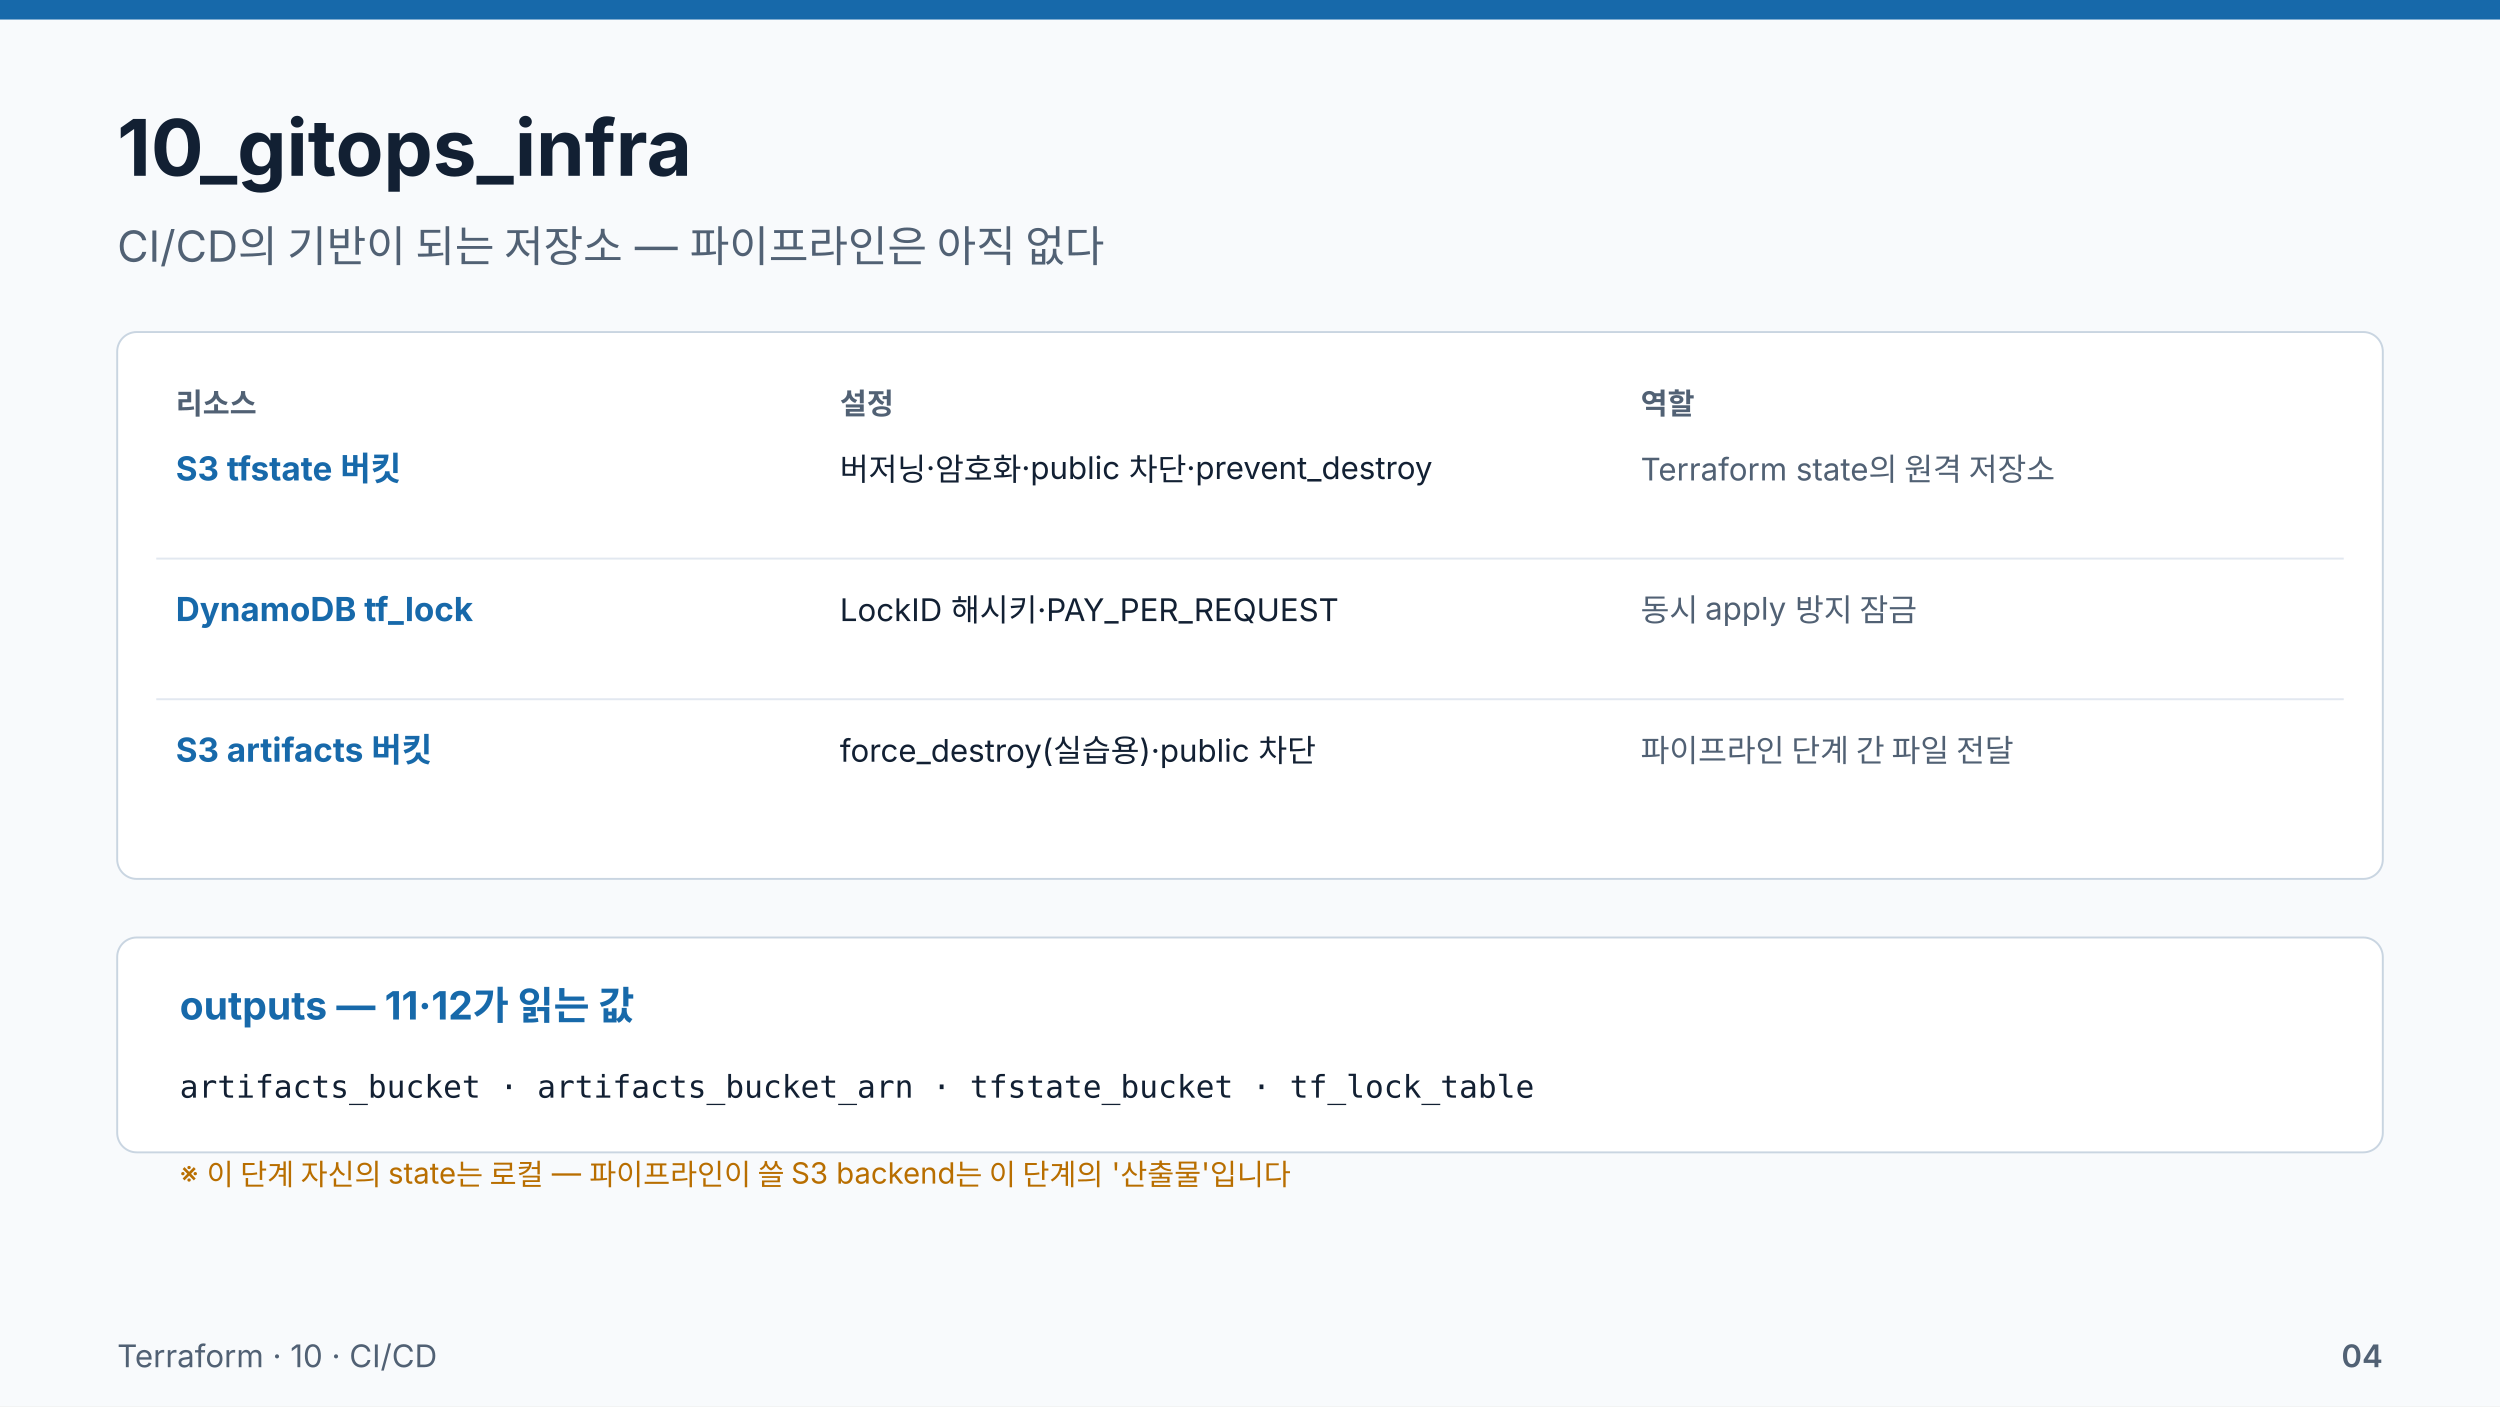
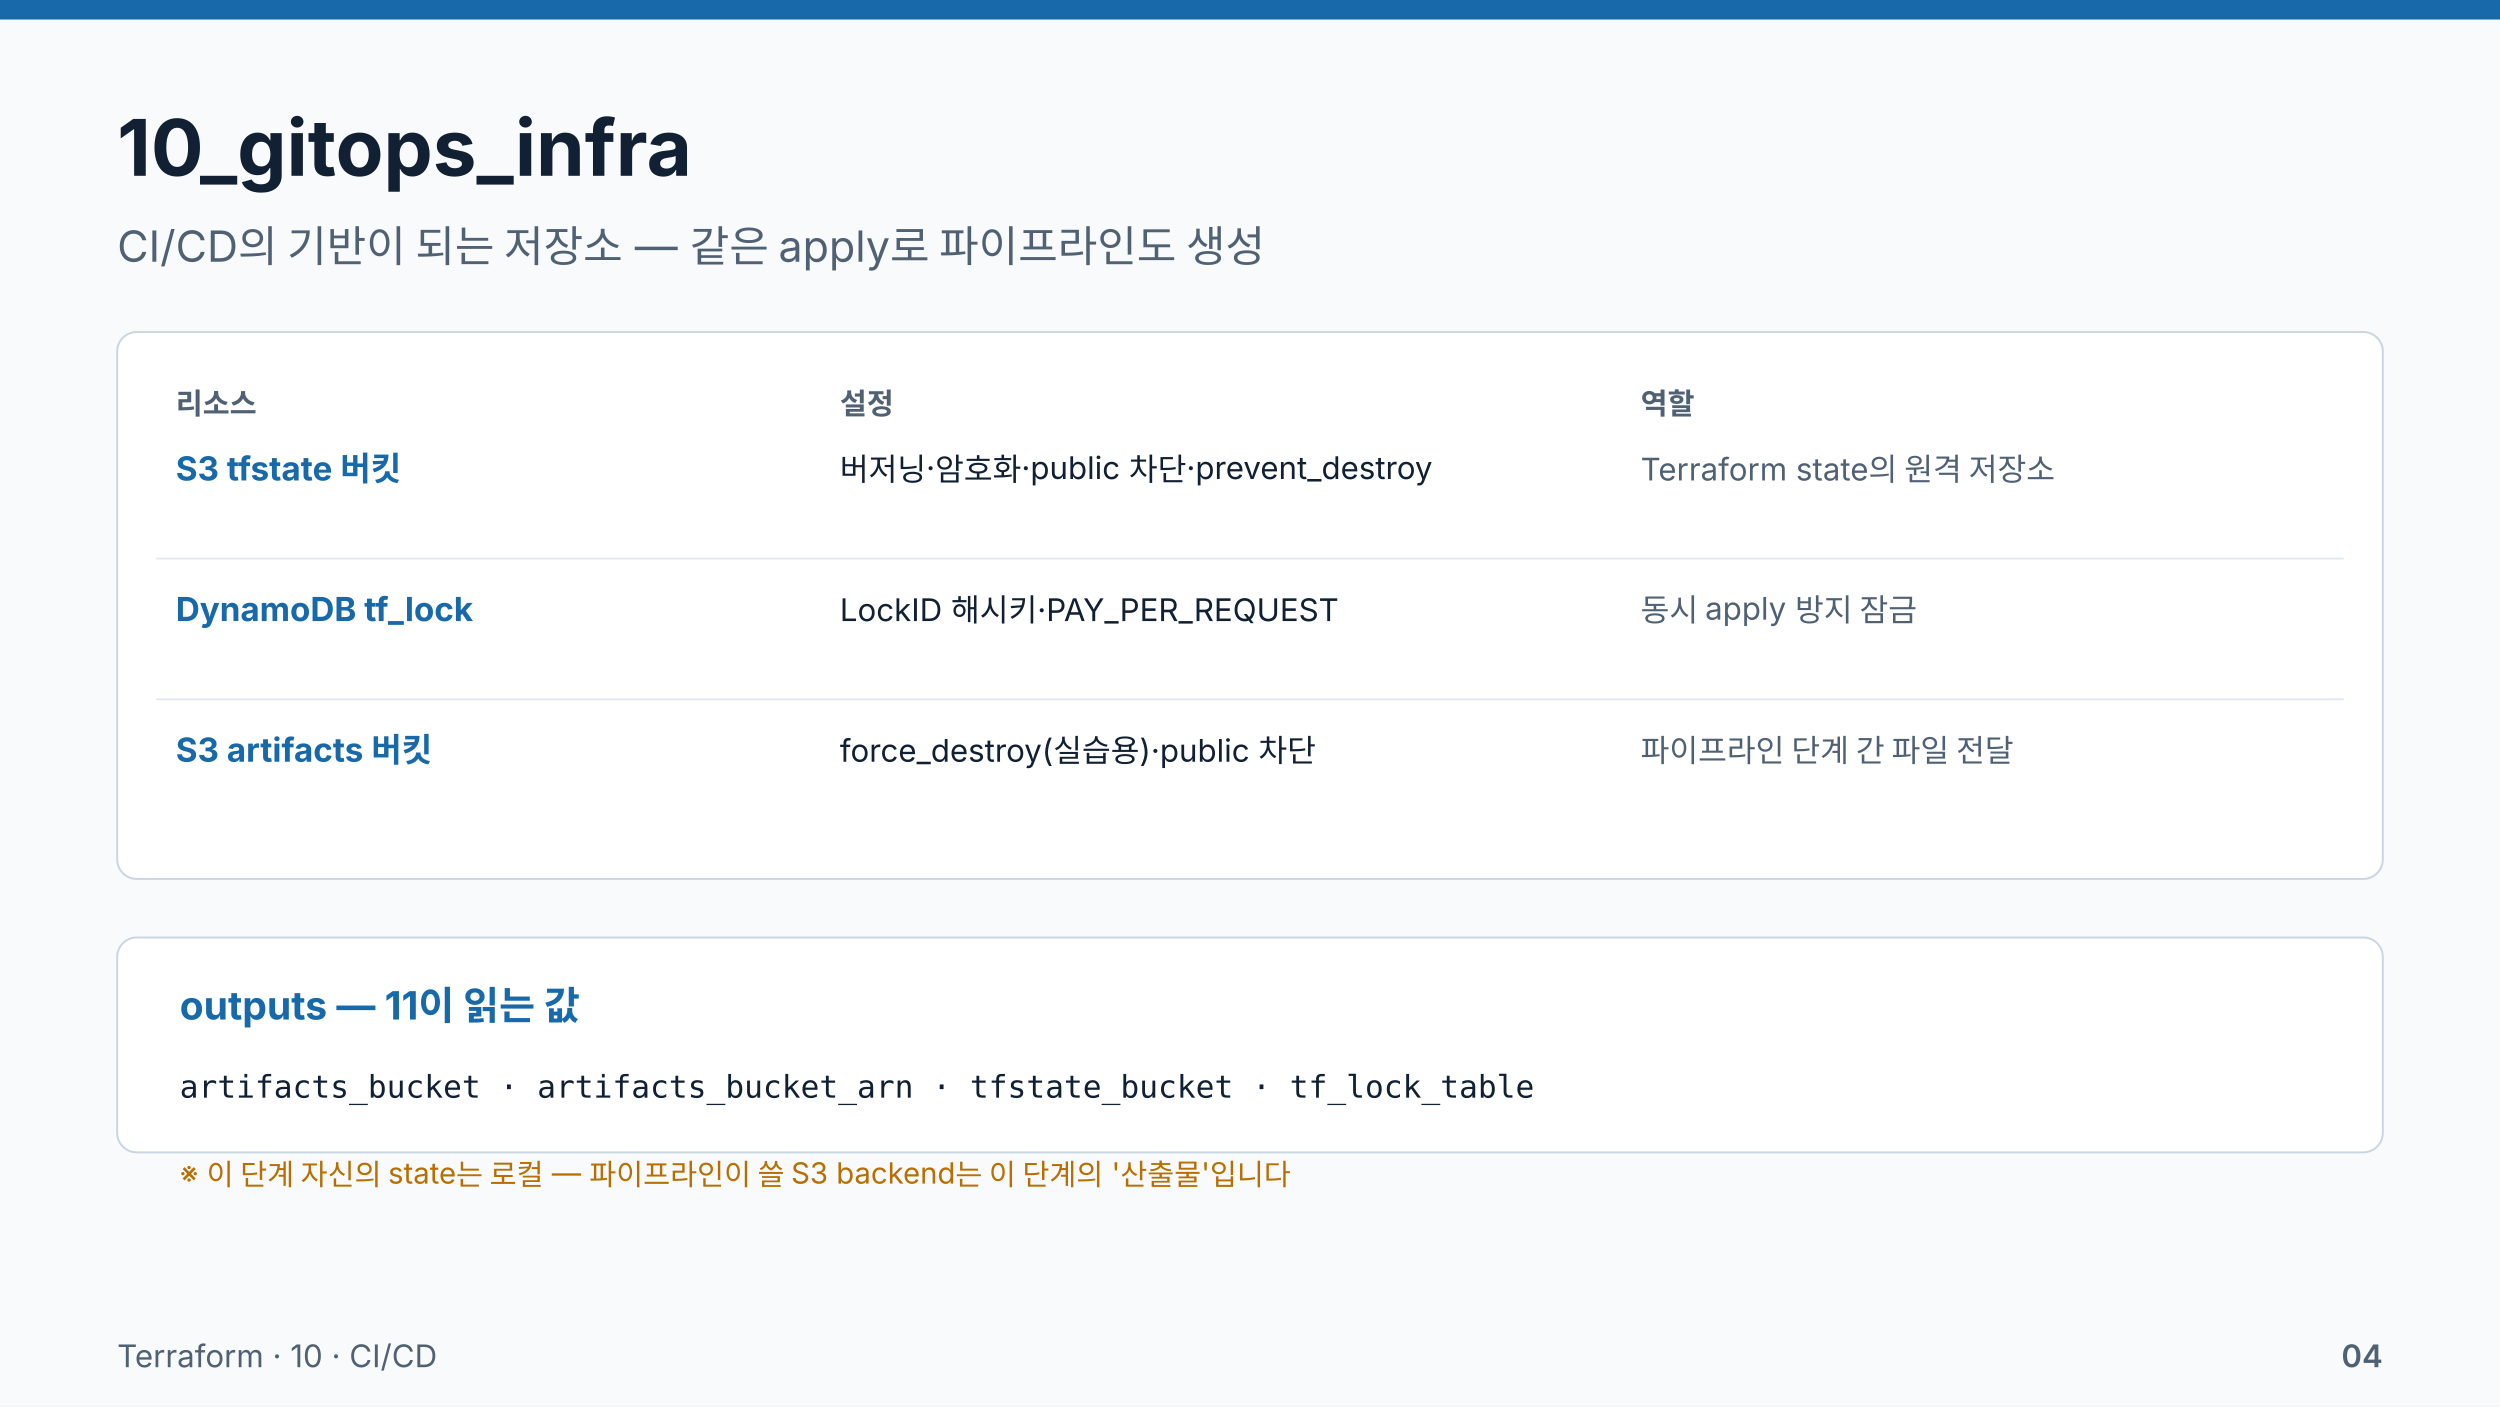
<svg xmlns="http://www.w3.org/2000/svg" viewBox="0 0 1280 720" width="1280" height="720" role="img" aria-label="저장소 계층">
  <defs>
    <marker id="ar" viewBox="0 0 10 10" refX="9" refY="5" markerWidth="7" markerHeight="7" orient="auto-start-reverse">
      <path d="M0,0 L10,5 L0,10 z" fill="#1769aa" />
    </marker>
    <marker id="arw" viewBox="0 0 10 10" refX="9" refY="5" markerWidth="7" markerHeight="7" orient="auto-start-reverse">
      <path d="M0,0 L10,5 L0,10 z" fill="#b86e00" />
    </marker>
  </defs>
  <rect width="1280" height="720" fill="#f8fafc" />
  <rect width="1280" height="10" fill="#1769aa" />
  <text x="60" y="90" font-family="-apple-system, 'Apple SD Gothic Neo', 'Noto Sans KR', sans-serif" font-size="40" font-weight="700" fill="#122033" xml:space="preserve" style="white-space:pre">10_gitops_infra</text>
-   <text x="60" y="134" font-family="-apple-system, 'Apple SD Gothic Neo', 'Noto Sans KR', sans-serif" font-size="22" fill="#516174" xml:space="preserve" style="white-space:pre">CI/CD의 기반이 되는 저장소 — 파이프라인은 아직 없다</text>
+   <text x="60" y="134" font-family="-apple-system, 'Apple SD Gothic Neo', 'Noto Sans KR', sans-serif" font-size="22" fill="#516174" xml:space="preserve" style="white-space:pre">CI/CD의 기반이 되는 저장소 — 같은 apply로 파이프라인도 생성</text>
  <rect x="60" y="170" width="1160" height="280" rx="10" fill="#ffffff" stroke="#c9d5e1" stroke-width="1" />
  <text x="90" y="212" text-anchor="start" font-family="-apple-system, 'Apple SD Gothic Neo', 'Noto Sans KR', sans-serif" font-size="15" font-weight="600" fill="#516174" xml:space="preserve" style="white-space:pre">리소스</text>
  <text x="430" y="212" text-anchor="start" font-family="-apple-system, 'Apple SD Gothic Neo', 'Noto Sans KR', sans-serif" font-size="15" font-weight="600" fill="#516174" xml:space="preserve" style="white-space:pre">설정</text>
  <text x="840" y="212" text-anchor="start" font-family="-apple-system, 'Apple SD Gothic Neo', 'Noto Sans KR', sans-serif" font-size="15" font-weight="600" fill="#516174" xml:space="preserve" style="white-space:pre">역할</text>
  <text x="90" y="246" text-anchor="start" font-family="-apple-system, 'Apple SD Gothic Neo', 'Noto Sans KR', sans-serif" font-size="17" font-weight="700" fill="#1769aa" xml:space="preserve" style="white-space:pre">S3 tfstate 버킷</text>
  <text x="430" y="246" text-anchor="start" font-family="-apple-system, 'Apple SD Gothic Neo', 'Noto Sans KR', sans-serif" font-size="16" font-weight="400" fill="#122033" xml:space="preserve" style="white-space:pre">버저닝·암호화·public 차단·prevent_destroy</text>
  <text x="840" y="246" text-anchor="start" font-family="-apple-system, 'Apple SD Gothic Neo', 'Noto Sans KR', sans-serif" font-size="16" font-weight="400" fill="#516174" xml:space="preserve" style="white-space:pre">Terraform state의 원격 저장소</text>
  <line x1="80" y1="286" x2="1200" y2="286" stroke="#e2e8f0" />
  <text x="90" y="318" text-anchor="start" font-family="-apple-system, 'Apple SD Gothic Neo', 'Noto Sans KR', sans-serif" font-size="17" font-weight="700" fill="#1769aa" xml:space="preserve" style="white-space:pre">DynamoDB tf_lock</text>
  <text x="430" y="318" text-anchor="start" font-family="-apple-system, 'Apple SD Gothic Neo', 'Noto Sans KR', sans-serif" font-size="16" font-weight="400" fill="#122033" xml:space="preserve" style="white-space:pre">LockID 해시키·PAY_PER_REQUEST</text>
  <text x="840" y="318" text-anchor="start" font-family="-apple-system, 'Apple SD Gothic Neo', 'Noto Sans KR', sans-serif" font-size="16" font-weight="400" fill="#516174" xml:space="preserve" style="white-space:pre">동시 apply 방지 잠금</text>
  <line x1="80" y1="358" x2="1200" y2="358" stroke="#e2e8f0" />
  <text x="90" y="390" text-anchor="start" font-family="-apple-system, 'Apple SD Gothic Neo', 'Noto Sans KR', sans-serif" font-size="17" font-weight="700" fill="#1769aa" xml:space="preserve" style="white-space:pre">S3 artifacts 버킷</text>
  <text x="430" y="390" text-anchor="start" font-family="-apple-system, 'Apple SD Gothic Neo', 'Noto Sans KR', sans-serif" font-size="16" font-weight="400" fill="#122033" xml:space="preserve" style="white-space:pre">force_destroy(실습용)·public 차단</text>
  <text x="840" y="390" text-anchor="start" font-family="-apple-system, 'Apple SD Gothic Neo', 'Noto Sans KR', sans-serif" font-size="16" font-weight="400" fill="#516174" xml:space="preserve" style="white-space:pre">파이프라인 단계 간 파일 전달</text>
  <rect x="60" y="480" width="1160" height="110" rx="10" fill="#ffffff" stroke="#c9d5e1" stroke-width="1" />
-   <text x="92" y="522" text-anchor="start" font-family="-apple-system, 'Apple SD Gothic Neo', 'Noto Sans KR', sans-serif" font-size="20" font-weight="700" fill="#1769aa" xml:space="preserve" style="white-space:pre">outputs — 11·12가 읽는 값</text>
+   <text x="92" y="522" text-anchor="start" font-family="-apple-system, 'Apple SD Gothic Neo', 'Noto Sans KR', sans-serif" font-size="20" font-weight="700" fill="#1769aa" xml:space="preserve" style="white-space:pre">outputs — 11이 읽는 값</text>
  <text x="92" y="562" text-anchor="start" font-family="ui-monospace, Menlo, 'SF Mono', monospace" font-size="16" font-weight="400" fill="#122033" xml:space="preserve" style="white-space:pre">artifacts_bucket · artifacts_bucket_arn · tfstate_bucket · tf_lock_table</text>
  <text x="92" y="606" text-anchor="start" font-family="-apple-system, 'Apple SD Gothic Neo', 'Noto Sans KR', sans-serif" font-size="15" font-weight="400" fill="#b86e00" xml:space="preserve" style="white-space:pre">※ 이 단계 자신의 state는 로컬 — 파이프라인이 쓸 S3 backend는 이 단계의 '산출물'입니다</text>
  <text x="60" y="700" font-family="-apple-system, 'Apple SD Gothic Neo', 'Noto Sans KR', sans-serif" font-size="16" fill="#516174" xml:space="preserve" style="white-space:pre">Terraform · 10 · CI/CD</text>
  <text x="1220" y="700" text-anchor="end" font-family="-apple-system, 'Apple SD Gothic Neo', 'Noto Sans KR', sans-serif" font-size="16" font-weight="600" fill="#516174" xml:space="preserve" style="white-space:pre">04</text>
</svg>
